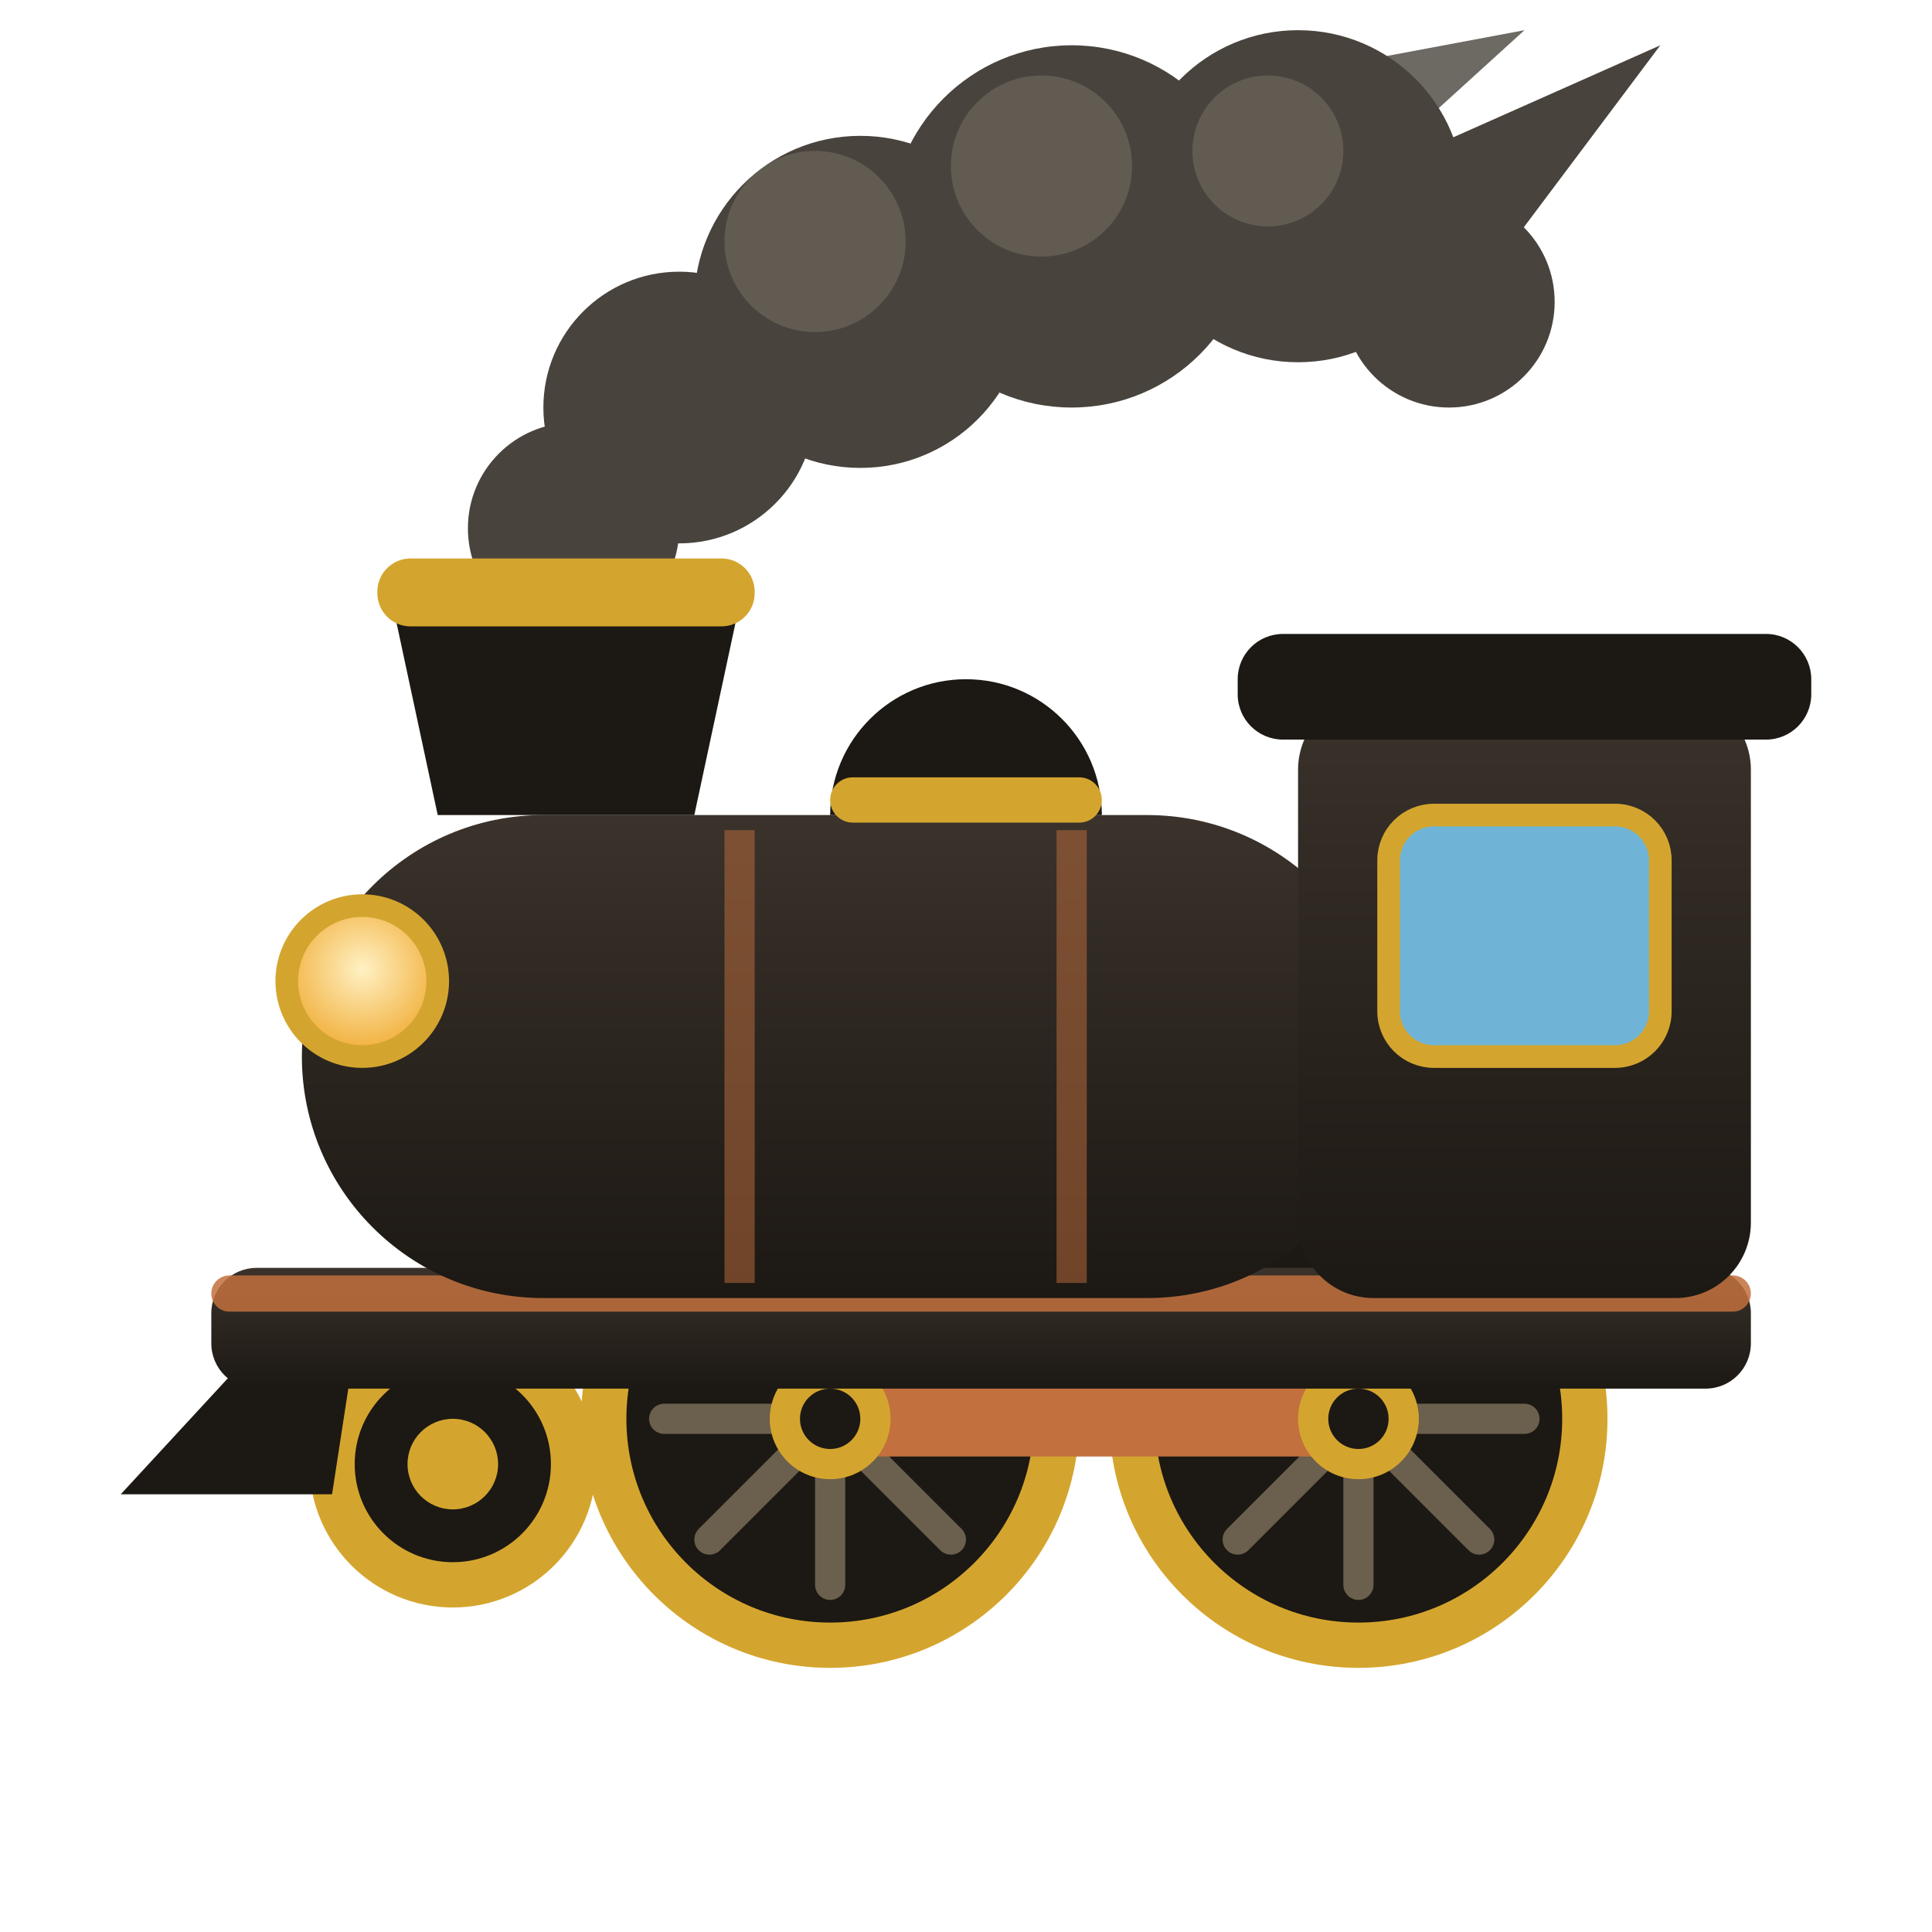
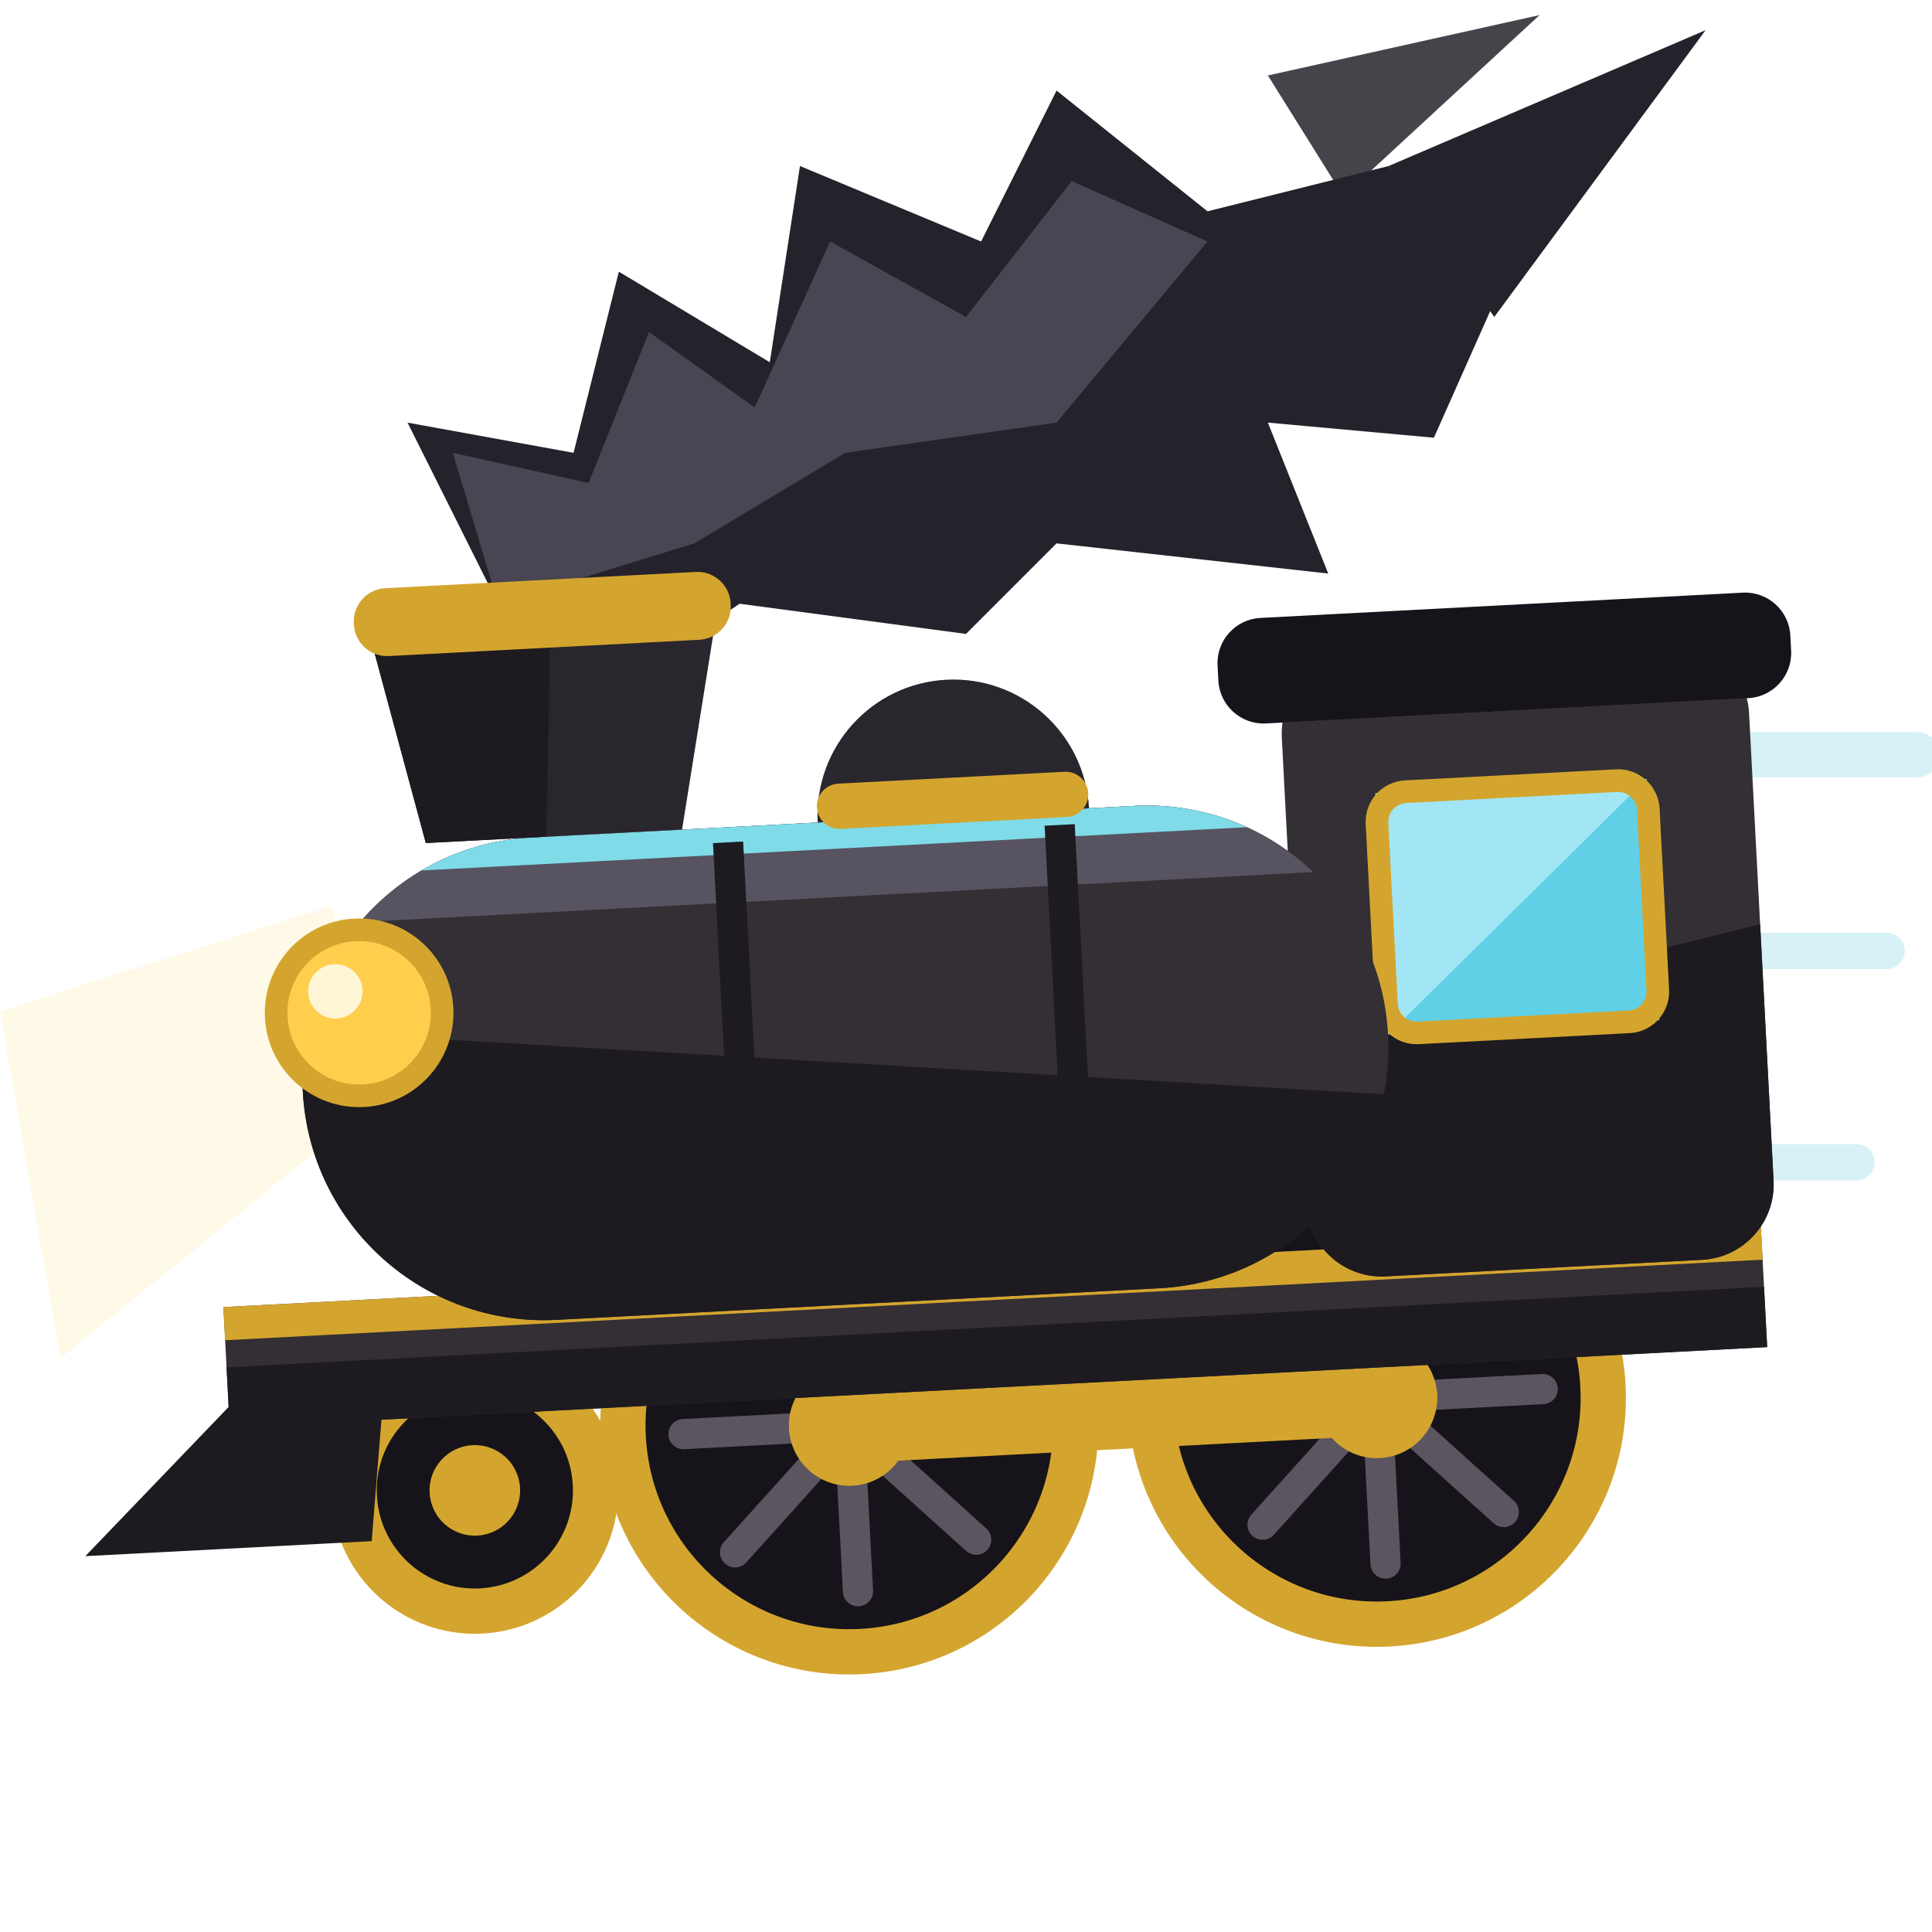
<svg xmlns="http://www.w3.org/2000/svg" viewBox="0 0 128 128" fill="none">
  <defs>
-     <linearGradient id="smoke" x1="0" y1="0" x2="0" y2="1">
-       <stop offset="0" stop-color="#f4f7f8" />
-       <stop offset="1" stop-color="#aebcc2" />
-     </linearGradient>
-     <linearGradient id="body" x1="0" y1="0" x2="0" y2="1">
-       <stop offset="0" stop-color="#3a322b" />
-       <stop offset="1" stop-color="#1c1813" />
-     </linearGradient>
-     <radialGradient id="lamp" cx="50%" cy="42%" r="60%">
-       <stop offset="0" stop-color="#fff1c4" />
-       <stop offset="1" stop-color="#f0a92e" />
-     </radialGradient>
+     <clipPath id="boiler">
+       <rect x="20" y="54" width="72" height="32" rx="16" />
+     </clipPath>
+     <clipPath id="cab">
+       <rect x="86" y="45" width="31" height="41" rx="5" />
+     </clipPath>
  </defs>
-   <g fill="#39332c" opacity=".92">
-     <circle cx="38" cy="35" r="7" />
-     <circle cx="45" cy="27" r="9" />
-     <circle cx="57" cy="20" r="11" />
-     <circle cx="71" cy="15" r="12" />
-     <circle cx="86" cy="13" r="11" />
-     <circle cx="96" cy="20" r="7" />
-     <polygon points="92,11 110,3 98,19" />
-     <polygon points="85,5 101,2 90,12" opacity=".8" />
+   <g stroke="#aee6ee" stroke-linecap="round" opacity=".5">
+     <line x1="100" y1="50" x2="127" y2="50" stroke-width="3" />
+     <line x1="106" y1="63" x2="125" y2="63" stroke-width="2.4" />
+     <line x1="99" y1="77" x2="123" y2="77" stroke-width="2.4" />
  </g>
-   <g fill="#7b7368" opacity=".5">
-     <circle cx="54" cy="16" r="6" />
-     <circle cx="69" cy="11" r="6" />
-     <circle cx="84" cy="10" r="5" />
+   <polygon points="22,60 0,67 4,90 25,73" fill="#fff0b8" opacity=".32" />
+   <g>
+     <polygon fill="#26222b" points="33,40 27,28 38,30 41,18 51,24 53,11 65,16 70,6 80,14 92,11 99,20 95,29 84,28 88,38 70,36 64,42 49,40 43,44" />
+     <polygon fill="#4a4552" points="33,40 30,30 39,32 43,22 50,27 55,16 64,21 71,12 80,16 70,28 56,30 46,36" />
+     <polygon fill="#26222b" points="92,11 113,2 99,21" />
+     <polygon fill="#26222b" points="84,5 102,1 89,13" opacity=".85" />
  </g>
-   <g stroke="#d4a52e" stroke-width="3">
-     <circle cx="30" cy="97" r="8" fill="#1c1813" />
-     <circle cx="55" cy="94" r="15" fill="#1c1813" />
-     <circle cx="90" cy="94" r="15" fill="#1c1813" />
+   <g transform="rotate(-3 64 70)">
+     <g stroke="#d4a52e" stroke-width="3">
+       <circle cx="30" cy="97" r="8" fill="#16141a" />
+       <circle cx="55" cy="94" r="15" fill="#16141a" />
+       <circle cx="90" cy="94" r="15" fill="#16141a" />
+     </g>
+     <g stroke="#5b5560" stroke-width="2" stroke-linecap="round">
+       <line x1="55" y1="83" x2="55" y2="105" />
+       <line x1="44" y1="94" x2="66" y2="94" />
+       <line x1="47" y1="86" x2="63" y2="102" />
+       <line x1="47" y1="102" x2="63" y2="86" />
+       <line x1="90" y1="83" x2="90" y2="105" />
+       <line x1="79" y1="94" x2="101" y2="94" />
+       <line x1="82" y1="86" x2="98" y2="102" />
+       <line x1="82" y1="102" x2="98" y2="86" />
+     </g>
+     <rect x="51" y="91.5" width="43" height="5" rx="2.5" fill="#d4a52e" />
+     <g fill="#d4a52e">
+       <circle cx="55" cy="94" r="4" />
+       <circle cx="90" cy="94" r="4" />
+       <circle cx="30" cy="97" r="3" />
+     </g>
+     <polygon points="20,85 4,100 23,100 25,85" fill="#1d1b20" />
+     <polygon points="14,84 116,84 116,92 14,92" fill="#332f34" />
+     <polygon points="14,88 116,88 116,92 14,92" fill="#1d1b20" />
+     <rect x="14" y="84" width="102" height="2.2" fill="#d4a52e" />
+     <g clip-path="url(#cab)">
+       <rect x="86" y="45" width="31" height="41" fill="#332f34" />
+       <polygon points="86,70 117,64 117,86 86,86" fill="#1d1b20" />
+       <rect x="86" y="45" width="31" height="4" fill="#585360" />
+     </g>
+     <rect x="82" y="42" width="38" height="7" rx="3" fill="#16141a" />
+     <polygon points="92,54 110,54 110,70 92,70" fill="#5fd0e6" />
+     <polygon points="92,54 110,54 92,70" fill="#bff0fb" opacity=".7" />
+     <rect x="92" y="54" width="18" height="16" rx="2" fill="none" stroke="#d4a52e" stroke-width="1.5" />
+     <g clip-path="url(#boiler)">
+       <rect x="20" y="54" width="72" height="32" fill="#332f34" />
+       <polygon points="20,66 92,74 92,86 20,86" fill="#1d1b20" />
+       <rect x="20" y="54" width="72" height="5" fill="#585360" />
+       <rect x="20" y="54" width="72" height="1.8" fill="#7fdbe8" />
+     </g>
+     <g stroke="#1d1b20" stroke-width="2">
+       <line x1="49" y1="55" x2="49" y2="85" />
+       <line x1="71" y1="55" x2="71" y2="85" />
+     </g>
+     <polygon points="29,54 46,54 49,40 26,40" fill="#2a262d" />
+     <polygon points="29,54 37,54 38,40 26,40" fill="#1d1b20" />
+     <rect x="25" y="37" width="25" height="4.5" rx="2.2" fill="#d4a52e" />
+     <path d="M55 54a9 9 0 0 1 18 0z" fill="#2a262d" />
+     <rect x="55" y="51.5" width="18" height="3" rx="1.5" fill="#d4a52e" />
+     <circle cx="24" cy="65" r="5.5" fill="#ffce4d" stroke="#d4a52e" stroke-width="1.5" />
+     <circle cx="22.5" cy="63.5" r="1.8" fill="#fff6d8" />
  </g>
-   <g stroke="#6b5f4d" stroke-width="2" stroke-linecap="round">
-     <line x1="55" y1="83" x2="55" y2="105" />
-     <line x1="44" y1="94" x2="66" y2="94" />
-     <line x1="47" y1="86" x2="63" y2="102" />
-     <line x1="47" y1="102" x2="63" y2="86" />
-     <line x1="90" y1="83" x2="90" y2="105" />
-     <line x1="79" y1="94" x2="101" y2="94" />
-     <line x1="82" y1="86" x2="98" y2="102" />
-     <line x1="82" y1="102" x2="98" y2="86" />
-   </g>
-   <rect x="51" y="91.5" width="43" height="5" rx="2.5" fill="#c2703d" />
-   <g fill="#d4a52e">
-     <circle cx="55" cy="94" r="4" />
-     <circle cx="90" cy="94" r="4" />
-     <circle cx="30" cy="97" r="3" />
-   </g>
-   <g fill="#1c1813">
-     <circle cx="55" cy="94" r="2" />
-     <circle cx="90" cy="94" r="2" />
-   </g>
-   <polygon points="20,86 8,99 22,99 24,86" fill="#1c1813" />
-   <rect x="14" y="84" width="102" height="8" rx="3" fill="url(#body)" />
-   <rect x="14" y="84.5" width="102" height="2.4" rx="1.2" fill="#c2703d" opacity=".85" />
-   <rect x="20" y="54" width="72" height="32" rx="16" fill="url(#body)" />
-   <g stroke="#c2703d" stroke-width="2" opacity=".5">
-     <line x1="49" y1="55" x2="49" y2="85" />
-     <line x1="71" y1="55" x2="71" y2="85" />
-   </g>
-   <circle cx="24" cy="65" r="5" fill="url(#lamp)" stroke="#d4a52e" stroke-width="1.5" />
-   <polygon points="29,54 46,54 49,40 26,40" fill="#1c1813" />
-   <rect x="25" y="37" width="25" height="4.5" rx="2.2" fill="#d4a52e" />
-   <path d="M55 54a9 9 0 0 1 18 0z" fill="#1c1813" />
-   <rect x="55" y="51.5" width="18" height="3" rx="1.5" fill="#d4a52e" />
-   <rect x="86" y="46" width="30" height="40" rx="5" fill="url(#body)" />
-   <rect x="82" y="42" width="38" height="7" rx="3" fill="#1c1813" />
-   <rect x="92" y="54" width="18" height="16" rx="3" fill="#6fb4d6" />
-   <rect x="92" y="54" width="18" height="16" rx="3" fill="none" stroke="#d4a52e" stroke-width="1.5" />
</svg>
